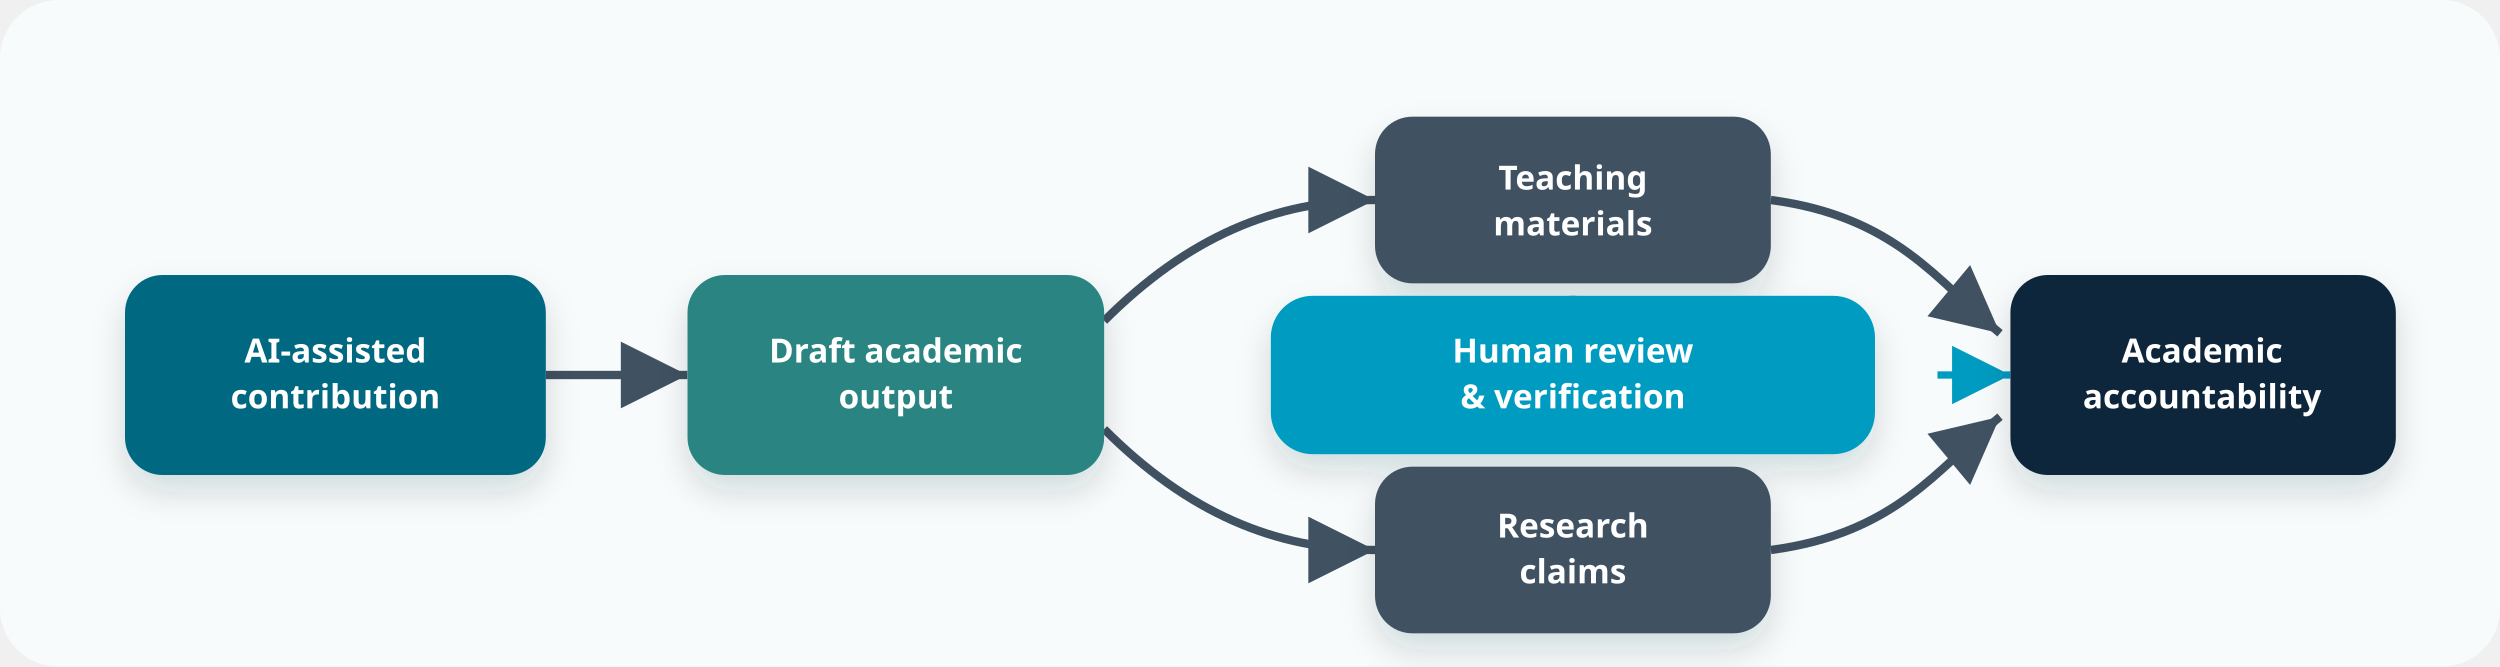
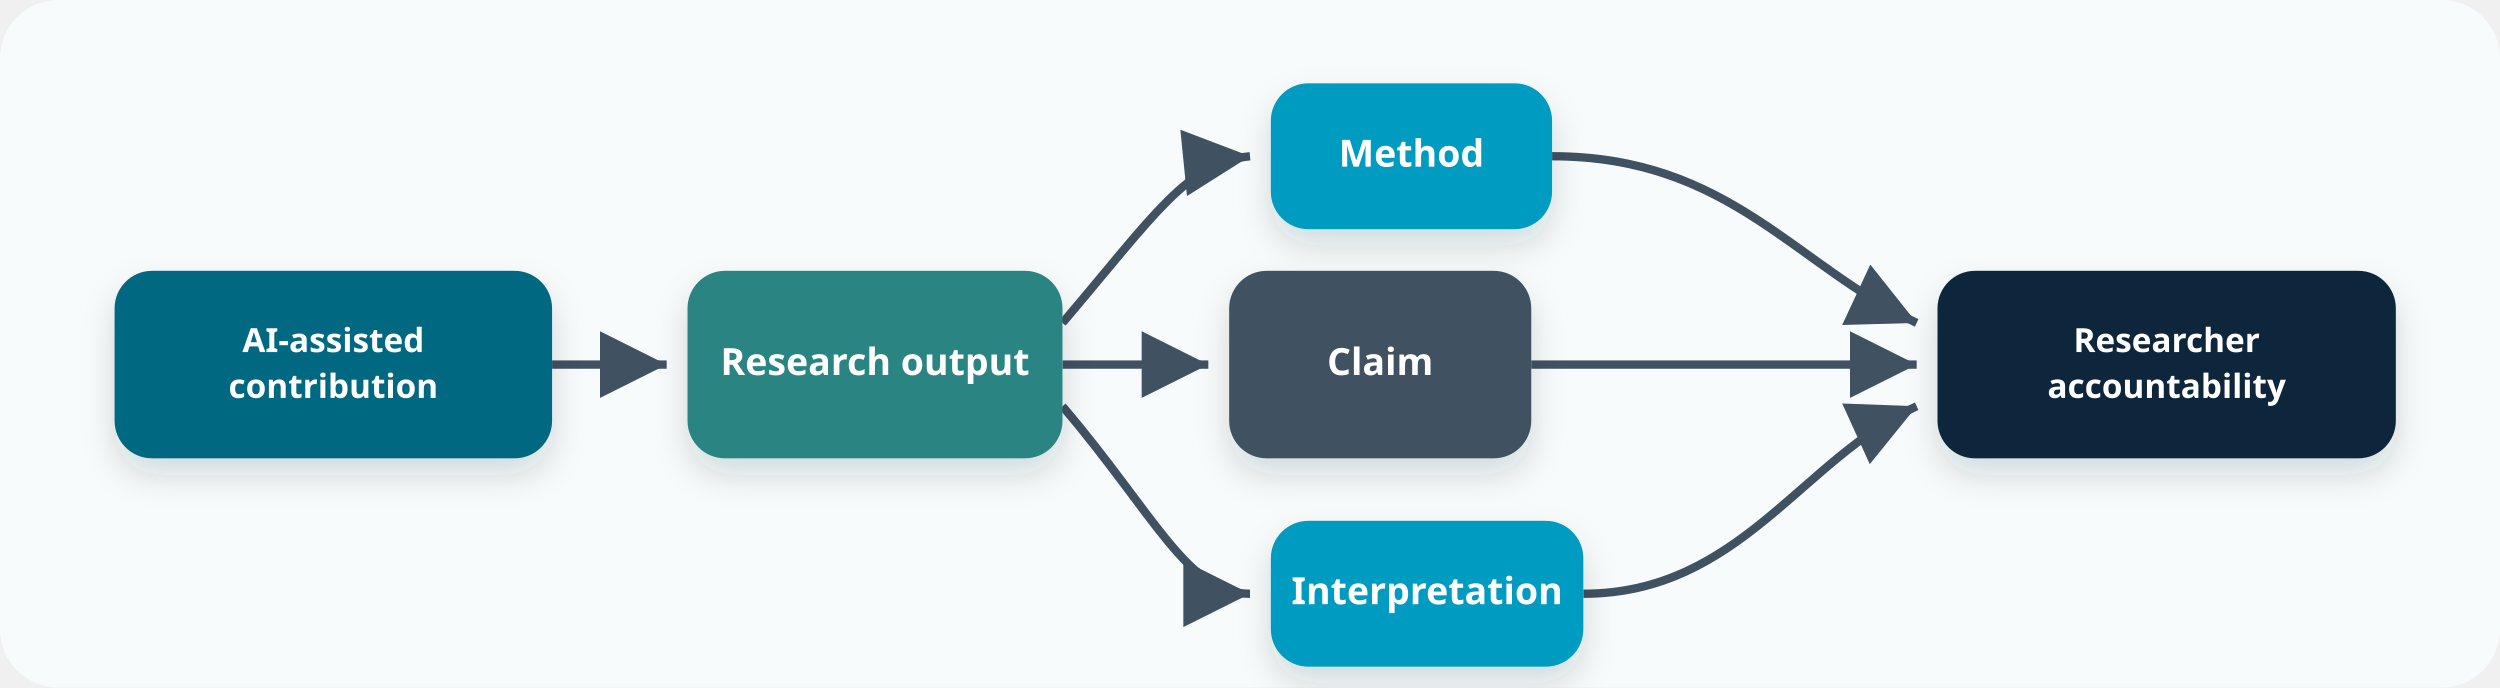
- <svg xmlns="http://www.w3.org/2000/svg" width="1200" height="320" viewBox="0 0 1200 320" role="img" aria-labelledby="title desc">
+ <svg xmlns="http://www.w3.org/2000/svg" width="1200" height="330" viewBox="0 0 1200 330" role="img" aria-labelledby="title desc">
  <defs>
    <marker id="arrow" markerWidth="12" markerHeight="12" refX="10" refY="6" orient="auto">
      <path d="M2 2 L10 6 L2 10 Z" fill="#405162" />
    </marker>
    <marker id="arrow-light" markerWidth="12" markerHeight="12" refX="10" refY="6" orient="auto">
      <path d="M2 2 L10 6 L2 10 Z" fill="#009bc1" />
    </marker>
    <filter id="shadow" x="-10%" y="-20%" width="120%" height="145%">
      <feDropShadow dx="0" dy="8" stdDeviation="8" flood-color="#10263b" flood-opacity="0.15" />
    </filter>
  </defs>
-   <rect width="1200" height="320" rx="28" fill="#f7fbfc" />
+   <rect width="1200" height="330" rx="28" fill="#f7fbfc" />
  <g stroke="#405162" stroke-width="4" marker-end="url(#arrow)" fill="none">
-     <path d="M262 180 H330" />
-     <path d="M530 154 C570 114 612 96 660 96" />
-     <path d="M530 206 C570 246 612 264 660 264" />
-     <path d="M850 96 C910 104 930 135 960 160" />
-     <path d="M850 264 C910 256 930 225 960 200" />
-   </g>
-   <g stroke="#009bc1" stroke-width="3.5" stroke-dasharray="8 8" marker-end="url(#arrow-light)" fill="none">
-     <path d="M755 126 C755 152 755 184 755 218" />
-     <path d="M930 180 H965" />
+     <path d="M265 175 H320" />
+     <path d="M510 175 H580" />
+     <path d="M735 175 H920" />
+     <path d="M510 155 C555 102 570 78 600 75" />
+     <path d="M745 75 C830 75 862 128 920 155" />
+     <path d="M510 195 C555 248 570 285 600 285" />
+     <path d="M760 285 C835 285 865 220 920 195" />
  </g>
  <g filter="url(#shadow)" font-family="sans-serif">
-     <rect x="60" y="132" width="202" height="96" rx="18" fill="#006781" />
-     <rect x="330" y="132" width="200" height="96" rx="18" fill="#298582" />
-     <rect x="660" y="56" width="190" height="80" rx="18" fill="#405162" />
-     <rect x="660" y="224" width="190" height="80" rx="18" fill="#405162" />
-     <rect x="610" y="142" width="290" height="76" rx="20" fill="#009bc1" />
-     <rect x="965" y="132" width="185" height="96" rx="18" fill="#10263b" />
+     <rect x="55" y="130" width="210" height="90" rx="18" fill="#006781" />
+     <rect x="330" y="130" width="180" height="90" rx="18" fill="#298582" />
+     <rect x="590" y="130" width="145" height="90" rx="18" fill="#405162" />
+     <rect x="930" y="130" width="220" height="90" rx="18" fill="#10263b" />
+     <rect x="610" y="40" width="135" height="70" rx="18" fill="#009bc1" />
+     <rect x="610" y="250" width="150" height="70" rx="18" fill="#009bc1" />
  </g>
-   <g font-family="sans-serif" font-weight="700" fill="#ffffff" text-anchor="middle">
-     <text x="161" y="174" font-size="16">AI-assisted</text>
-     <text x="161" y="196" font-size="16">contribution</text>
-     <text x="430" y="174" font-size="16">Draft academic</text>
-     <text x="430" y="196" font-size="16">output</text>
-     <text x="755" y="91" font-size="16">Teaching</text>
-     <text x="755" y="113" font-size="16">materials</text>
-     <text x="755" y="258" font-size="16">Research</text>
-     <text x="755" y="280" font-size="16">claims</text>
-     <text x="755" y="174" font-size="16">Human review</text>
-     <text x="755" y="196" font-size="16">&amp; verification</text>
-     <text x="1057" y="174" font-size="16">Academic</text>
-     <text x="1057" y="196" font-size="16">accountability</text>
+   <g font-family="sans-serif">
+     <text x="160.0" y="169.0" font-size="16" font-weight="700" fill="#ffffff" text-anchor="middle">AI-assisted</text>
+     <text x="160.0" y="191.0" font-size="16" font-weight="700" fill="#ffffff" text-anchor="middle">contribution</text>
+     <text x="420.0" y="180.0" font-size="18" font-weight="700" fill="#ffffff" text-anchor="middle">Research output</text>
+     <text x="662.5" y="180.0" font-size="18" font-weight="700" fill="#ffffff" text-anchor="middle">Claim</text>
+     <text x="1040.0" y="169.0" font-size="16" font-weight="700" fill="#ffffff" text-anchor="middle">Researcher</text>
+     <text x="1040.0" y="191.0" font-size="16" font-weight="700" fill="#ffffff" text-anchor="middle">accountability</text>
+     <text x="677.5" y="80.0" font-size="18" font-weight="700" fill="#ffffff" text-anchor="middle">Method</text>
+     <text x="685.0" y="290.0" font-size="18" font-weight="700" fill="#ffffff" text-anchor="middle">Interpretation</text>
  </g>
</svg>
